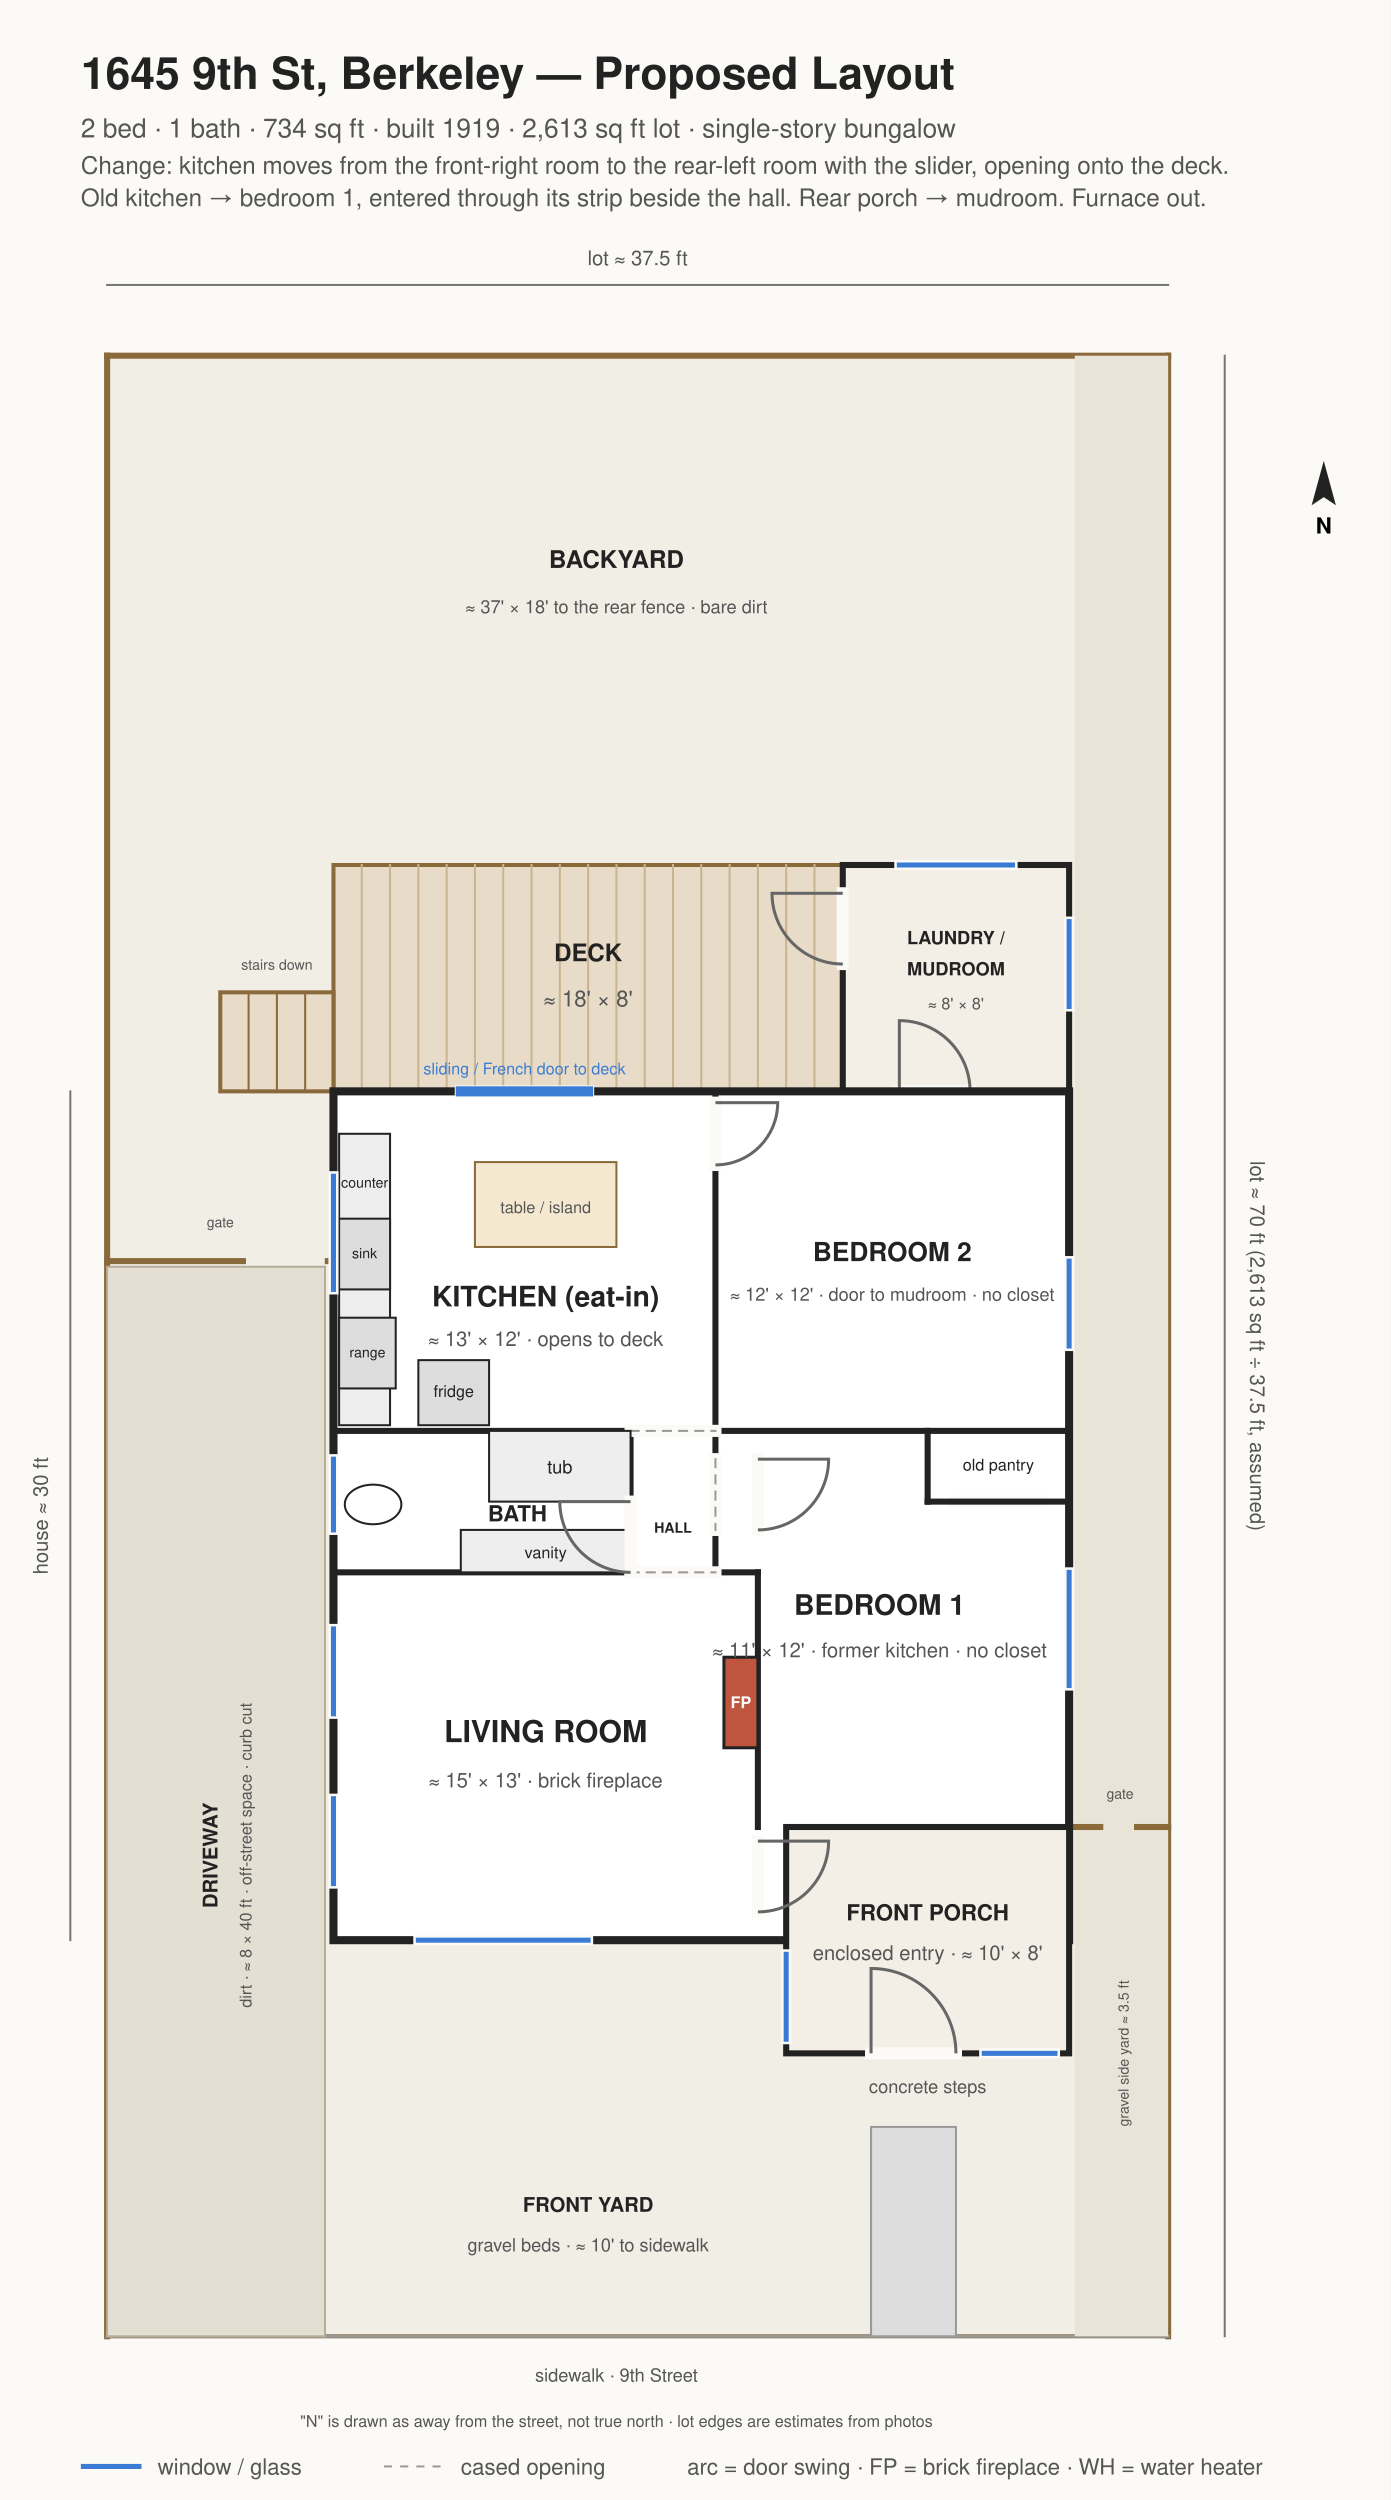
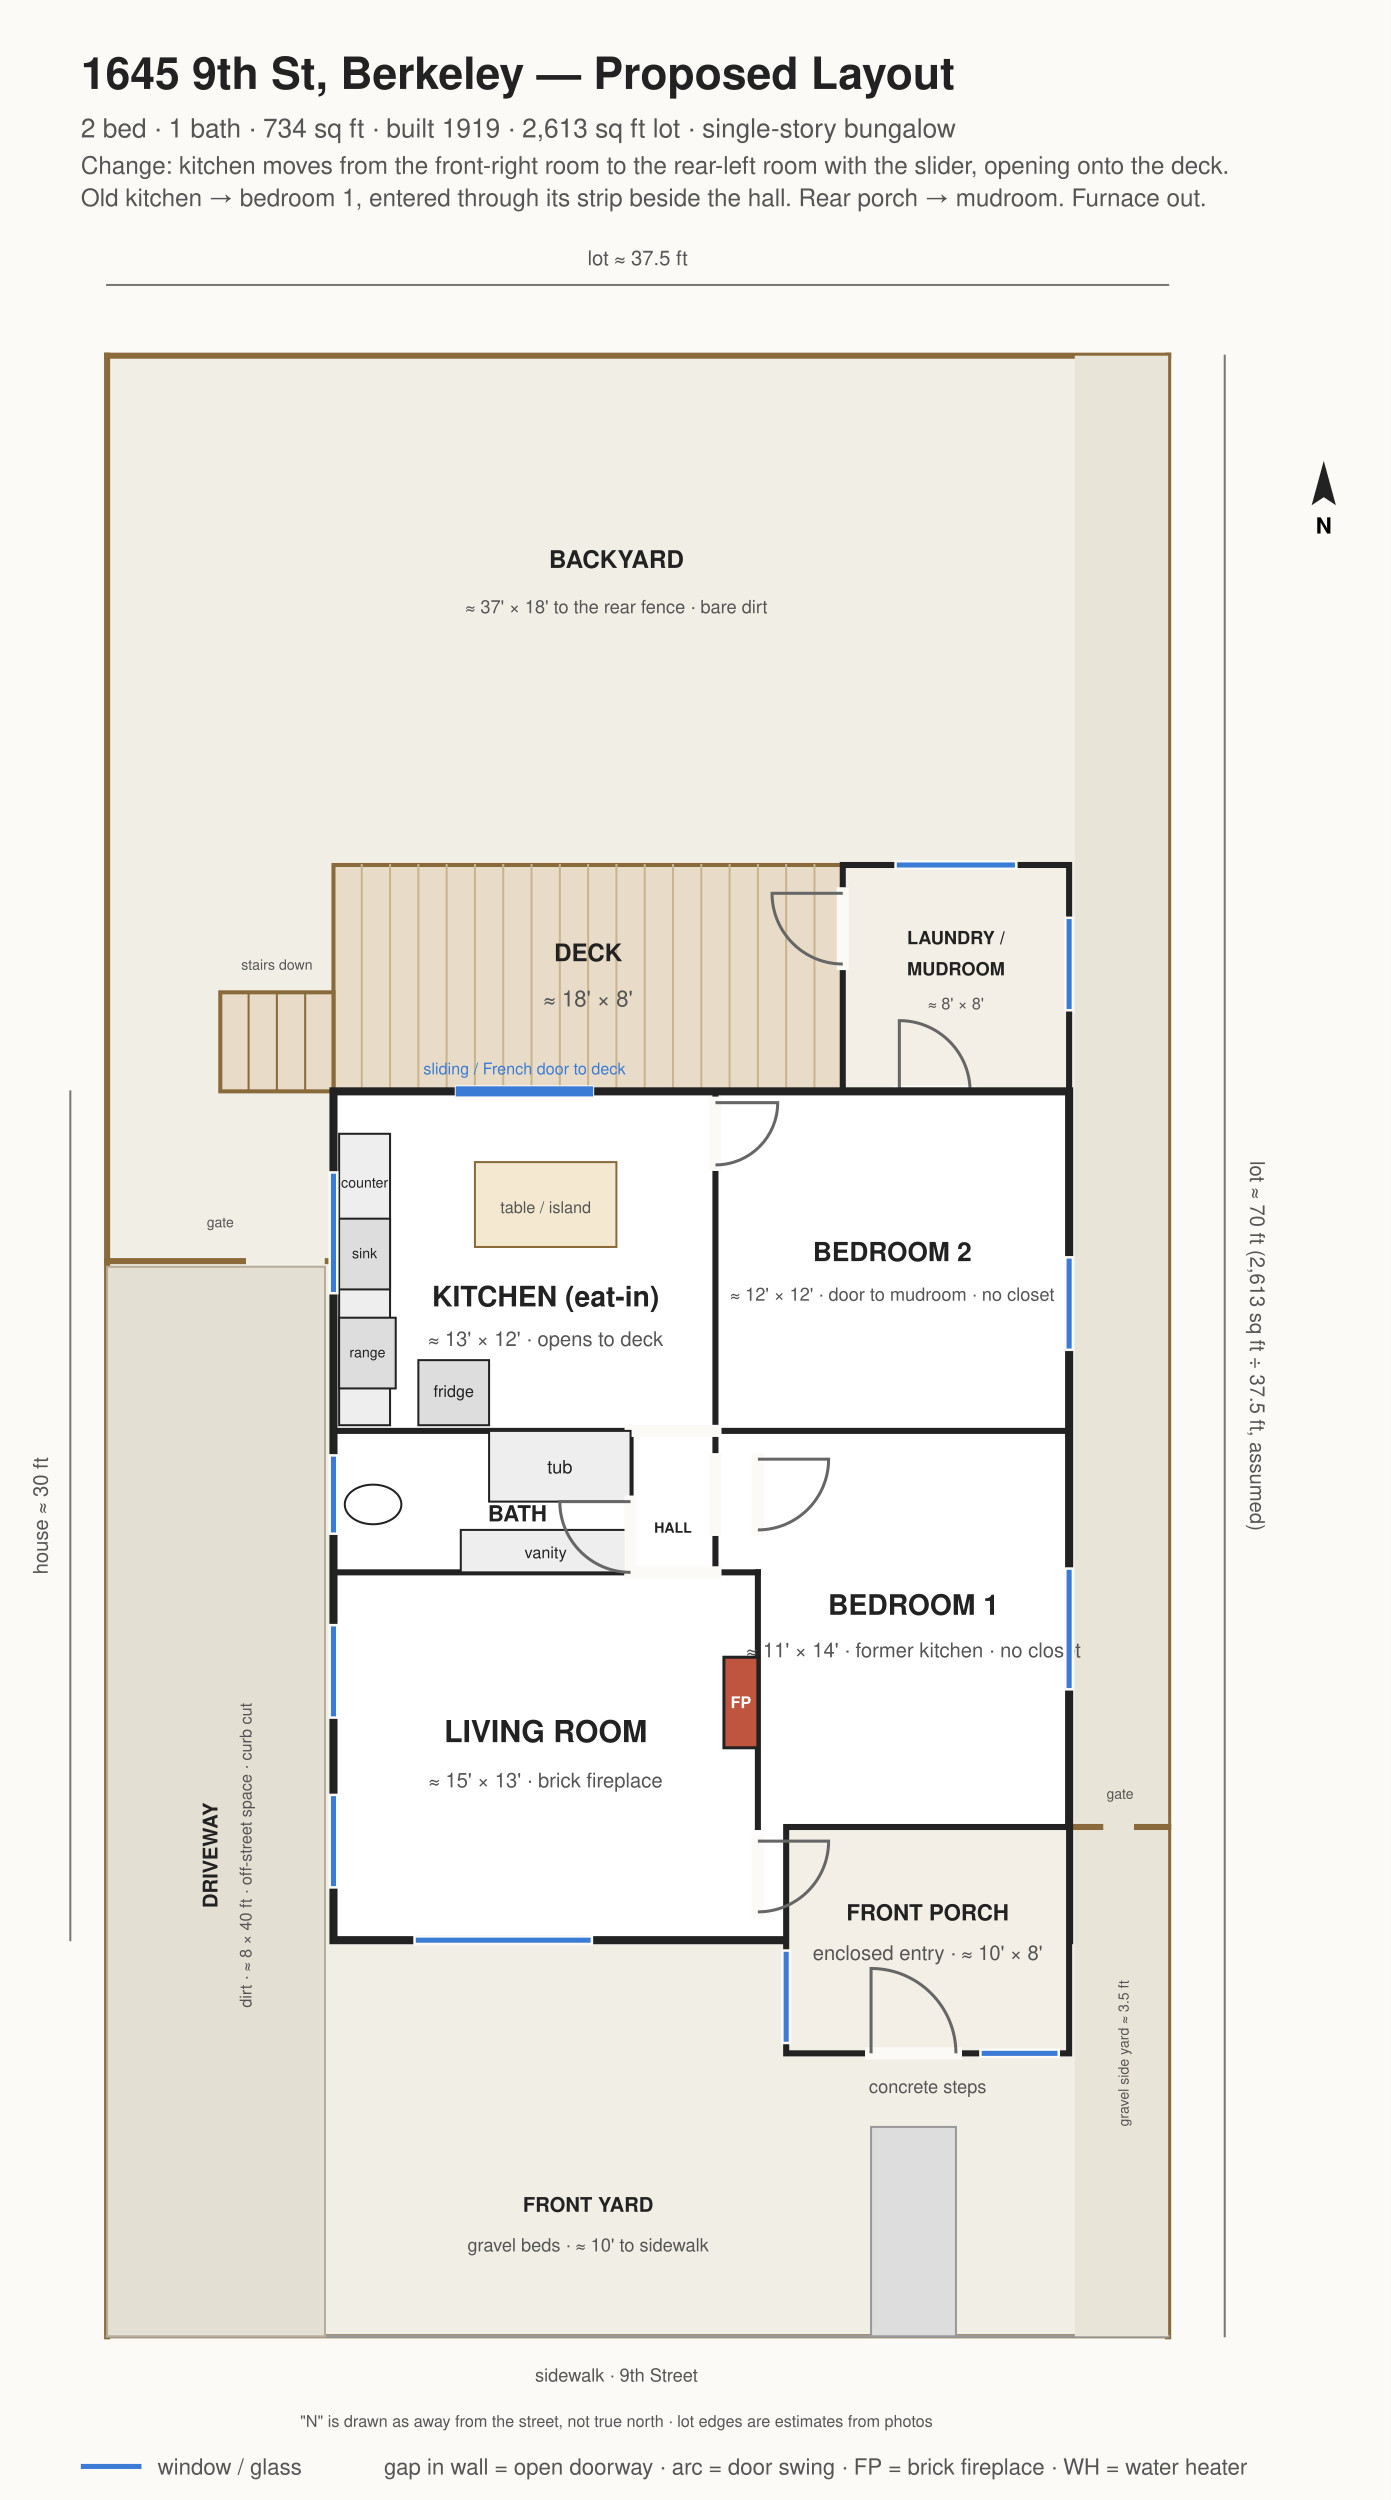
<svg xmlns="http://www.w3.org/2000/svg" width="688" height="1237" viewBox="0 0 688 1237" font-family="Helvetica, Arial, sans-serif">
  <rect width="688" height="1237" fill="#fbfaf7" />
  <text x="40" y="44" font-size="22" font-weight="bold" fill="#222">1645 9th St, Berkeley — Proposed Layout</text>
  <text x="40" y="68" font-size="13" fill="#555">2 bed · 1 bath · 734 sq ft · built 1919 · 2,613 sq ft lot · single-story bungalow</text>
  <text x="40" y="86" font-size="12" fill="#555">Change: kitchen moves from the front-right room to the rear-left room with the slider, opening onto the deck.</text>
  <text x="40" y="102" font-size="12" fill="#555">Old kitchen → bedroom 1, entered through its strip beside the hall. Rear porch → mudroom. Furnace out.</text>
  <rect x="53" y="176" width="525.0" height="980" fill="#f1eee6" stroke="#8a6a3a" stroke-width="2" />
  <line x1="53" y1="176" x2="578.0" y2="176" stroke="#8a6a3a" stroke-width="3" stroke-linecap="square" />
  <line x1="53" y1="176" x2="53" y2="1156" stroke="#8a6a3a" stroke-width="3" stroke-linecap="square" />
  <line x1="578.0" y1="176" x2="578.0" y2="1156" stroke="#8a6a3a" stroke-width="3" stroke-linecap="square" />
  <line x1="53" y1="1156" x2="578.0" y2="1156" stroke="#999" stroke-width="1.5" stroke-linecap="square" />
  <rect x="531.8" y="176" width="46.2" height="980" fill="#e9e4d8" stroke="none" stroke-width="0" />
  <line x1="529" y1="904" x2="544.4" y2="904" stroke="#8a6a3a" stroke-width="3" stroke-linecap="square" />
  <line x1="562.6" y1="904" x2="578.0" y2="904" stroke="#8a6a3a" stroke-width="3" stroke-linecap="square" />
  <text x="554.2" y="890" font-size="7" text-anchor="middle" fill="#555" font-weight="normal">gate</text>
  <text transform="translate(558.4,1016) rotate(-90)" font-size="7" text-anchor="middle" fill="#555">gravel side yard ≈ 3.5 ft</text>
  <line x1="53" y1="624" x2="120.2" y2="624" stroke="#8a6a3a" stroke-width="3" stroke-linecap="square" />
  <line x1="162.2" y1="624" x2="165" y2="624" stroke="#8a6a3a" stroke-width="3" stroke-linecap="square" />
  <text x="109" y="607.2" font-size="7" text-anchor="middle" fill="#555" font-weight="normal">gate</text>
  <text x="305" y="281.0" font-size="12" text-anchor="middle" fill="#222" font-weight="bold">BACKYARD</text>
  <text x="305" y="303.4" font-size="9" text-anchor="middle" fill="#555" font-weight="normal">≈ 37' × 18' to the rear fence · bare dirt</text>
  <rect x="53" y="626.8" width="107.8" height="529.2" fill="#e4dfd3" stroke="#b8ad98" stroke-width="1" />
  <text transform="translate(107.6,918) rotate(-90)" font-size="10" font-weight="bold" text-anchor="middle" fill="#222">DRIVEWAY</text>
  <text transform="translate(124.4,918) rotate(-90)" font-size="8" text-anchor="middle" fill="#555">dirt · ≈ 8 × 40 ft · off-street space · curb cut</text>
  <text x="291" y="1094.4" font-size="10" text-anchor="middle" fill="#222" font-weight="bold">FRONT YARD</text>
  <text x="291" y="1114" font-size="9" text-anchor="middle" fill="#555" font-weight="normal">gravel beds · ≈ 10' to sidewalk</text>
  <rect x="431" y="1052.4" width="42" height="103.6" fill="#ddd" stroke="#999" stroke-width="1" />
  <text x="305" y="1178.4" font-size="9" text-anchor="middle" fill="#555" font-weight="normal">sidewalk · 9th Street</text>
  <rect x="165" y="428" width="252" height="112" fill="#e8dcc8" stroke="#8a6a3a" stroke-width="2" />
  <line x1="179" y1="428" x2="179" y2="540" stroke="#c9b48f" stroke-width="1" stroke-linecap="square" />
  <line x1="193" y1="428" x2="193" y2="540" stroke="#c9b48f" stroke-width="1" stroke-linecap="square" />
  <line x1="207" y1="428" x2="207" y2="540" stroke="#c9b48f" stroke-width="1" stroke-linecap="square" />
  <line x1="221" y1="428" x2="221" y2="540" stroke="#c9b48f" stroke-width="1" stroke-linecap="square" />
  <line x1="235" y1="428" x2="235" y2="540" stroke="#c9b48f" stroke-width="1" stroke-linecap="square" />
  <line x1="249" y1="428" x2="249" y2="540" stroke="#c9b48f" stroke-width="1" stroke-linecap="square" />
  <line x1="263" y1="428" x2="263" y2="540" stroke="#c9b48f" stroke-width="1" stroke-linecap="square" />
  <line x1="277" y1="428" x2="277" y2="540" stroke="#c9b48f" stroke-width="1" stroke-linecap="square" />
  <line x1="291" y1="428" x2="291" y2="540" stroke="#c9b48f" stroke-width="1" stroke-linecap="square" />
  <line x1="305" y1="428" x2="305" y2="540" stroke="#c9b48f" stroke-width="1" stroke-linecap="square" />
  <line x1="319" y1="428" x2="319" y2="540" stroke="#c9b48f" stroke-width="1" stroke-linecap="square" />
  <line x1="333" y1="428" x2="333" y2="540" stroke="#c9b48f" stroke-width="1" stroke-linecap="square" />
  <line x1="347" y1="428" x2="347" y2="540" stroke="#c9b48f" stroke-width="1" stroke-linecap="square" />
  <line x1="361" y1="428" x2="361" y2="540" stroke="#c9b48f" stroke-width="1" stroke-linecap="square" />
  <line x1="375" y1="428" x2="375" y2="540" stroke="#c9b48f" stroke-width="1" stroke-linecap="square" />
  <line x1="389" y1="428" x2="389" y2="540" stroke="#c9b48f" stroke-width="1" stroke-linecap="square" />
  <line x1="403" y1="428" x2="403" y2="540" stroke="#c9b48f" stroke-width="1" stroke-linecap="square" />
  <text x="291" y="475.6" font-size="12" text-anchor="middle" fill="#222" font-weight="bold">DECK</text>
  <text x="291" y="498" font-size="11" text-anchor="middle" fill="#555" font-weight="normal">≈ 18' × 8'</text>
  <rect x="109" y="491.0" width="56" height="49.0" fill="#e8dcc8" stroke="#8a6a3a" stroke-width="2" />
  <line x1="151" y1="491.0" x2="151" y2="540" stroke="#8a6a3a" stroke-width="1" stroke-linecap="square" />
  <line x1="137" y1="491.0" x2="137" y2="540" stroke="#8a6a3a" stroke-width="1" stroke-linecap="square" />
  <line x1="123" y1="491.0" x2="123" y2="540" stroke="#8a6a3a" stroke-width="1" stroke-linecap="square" />
  <text x="137" y="479.8" font-size="7" text-anchor="middle" fill="#555" font-weight="normal">stairs down</text>
  <rect x="417" y="428" width="112" height="112" fill="#f3efe6" stroke="#222" stroke-width="3" />
  <text x="473" y="467.2" font-size="9" text-anchor="middle" fill="#222" font-weight="bold">LAUNDRY /</text>
  <text x="473" y="482.6" font-size="9" text-anchor="middle" fill="#222" font-weight="bold">MUDROOM</text>
  <text x="473" y="499.4" font-size="8" text-anchor="middle" fill="#555" font-weight="normal">≈ 8' × 8'</text>
  <line x1="445" y1="428" x2="501" y2="428" stroke="#fbfaf7" stroke-width="5" stroke-linecap="square" />
  <line x1="445" y1="428" x2="501" y2="428" stroke="#3a7bd5" stroke-width="2.5" stroke-linecap="square" />
  <line x1="529" y1="456" x2="529" y2="498" stroke="#fbfaf7" stroke-width="5" stroke-linecap="square" />
  <line x1="529" y1="456" x2="529" y2="498" stroke="#3a7bd5" stroke-width="2.5" stroke-linecap="square" />
  <line x1="417" y1="442" x2="417" y2="477.0" stroke="#fbfaf7" stroke-width="6" stroke-linecap="square" />
  <path d="M417,442 L382.0,442 A35.0,35.0 0 0 0 417,477.0" fill="none" stroke="#666" stroke-width="1.5" />
  <line x1="445" y1="540" x2="480.0" y2="540" stroke="#fbfaf7" stroke-width="6" stroke-linecap="square" />
  <path d="M445,540 L445,505.0 A35.0,35.0 0 0 1 480.0,540" fill="none" stroke="#666" stroke-width="1.5" />
  <rect x="165" y="540" width="364" height="420" fill="#fff" stroke="#222" stroke-width="4" />
  <rect x="389" y="904" width="140" height="112" fill="#f3efe6" stroke="#222" stroke-width="3" />
  <text x="459" y="950.2" font-size="11" text-anchor="middle" fill="#222" font-weight="bold">FRONT PORCH</text>
  <text x="459" y="969.8" font-size="10" text-anchor="middle" fill="#555" font-weight="normal">enclosed entry · ≈ 10' × 8'</text>
  <line x1="431" y1="1016" x2="473" y2="1016" stroke="#fbfaf7" stroke-width="6" stroke-linecap="square" />
  <path d="M431,1016 L431,974 A42,42 0 0 1 473,1016" fill="none" stroke="#666" stroke-width="1.5" />
  <line x1="389" y1="967.0" x2="389" y2="1009.0" stroke="#fbfaf7" stroke-width="5" stroke-linecap="square" />
  <line x1="389" y1="967.0" x2="389" y2="1009.0" stroke="#3a7bd5" stroke-width="2.5" stroke-linecap="square" />
  <line x1="487" y1="1016" x2="522.0" y2="1016" stroke="#fbfaf7" stroke-width="5" stroke-linecap="square" />
  <line x1="487" y1="1016" x2="522.0" y2="1016" stroke="#3a7bd5" stroke-width="2.5" stroke-linecap="square" />
  <text x="459" y="1035.6" font-size="9" text-anchor="middle" fill="#555" font-weight="normal">concrete steps</text>
  <line x1="354.0" y1="540" x2="354.0" y2="708" stroke="#222" stroke-width="3" stroke-linecap="square" />
  <line x1="354.0" y1="708" x2="529" y2="708" stroke="#222" stroke-width="3" stroke-linecap="square" />
  <line x1="165" y1="708" x2="312.0" y2="708" stroke="#222" stroke-width="3" stroke-linecap="square" />
  <line x1="312.0" y1="708" x2="312.0" y2="778" stroke="#222" stroke-width="3" stroke-linecap="square" />
  <line x1="354.0" y1="708" x2="354.0" y2="778" stroke="#222" stroke-width="3" stroke-linecap="square" />
  <line x1="165" y1="778" x2="312.0" y2="778" stroke="#222" stroke-width="3" stroke-linecap="square" />
  <line x1="354.0" y1="778" x2="375" y2="778" stroke="#222" stroke-width="3" stroke-linecap="square" />
  <line x1="312.0" y1="778" x2="354.0" y2="778" stroke="#fbfaf7" stroke-width="6" stroke-linecap="square" />
-   <line x1="312.0" y1="778" x2="354.0" y2="778" stroke="#999" stroke-width="1" stroke-linecap="square" stroke-dasharray="4,4" />
  <line x1="312.0" y1="708" x2="354.0" y2="708" stroke="#fbfaf7" stroke-width="6" stroke-linecap="square" />
-   <line x1="312.0" y1="708" x2="354.0" y2="708" stroke="#999" stroke-width="1" stroke-linecap="square" stroke-dasharray="4,4" />
  <line x1="375" y1="778" x2="375" y2="904" stroke="#222" stroke-width="3" stroke-linecap="square" />
  <line x1="354.0" y1="545.6" x2="354.0" y2="576.4" stroke="#fbfaf7" stroke-width="6" stroke-linecap="square" />
  <path d="M354.0,545.6 L384.8,545.6 A30.8,30.8 0 0 1 354.0,576.4" fill="none" stroke="#666" stroke-width="1.5" />
  <rect x="358.2" y="820" width="16.8" height="44.8" fill="#c0553f" stroke="#222" stroke-width="1.5" />
  <text x="366.6" y="845.2" font-size="8" text-anchor="middle" fill="#fff" font-weight="bold">FP</text>
  <rect x="242.0" y="708" width="70.0" height="35.0" fill="#eee" stroke="#222" stroke-width="1" />
  <text x="277" y="729.0" font-size="9" text-anchor="middle" fill="#222" font-weight="normal">tub</text>
  <rect x="228.0" y="757.0" width="84.0" height="21.0" fill="#eee" stroke="#222" stroke-width="1" />
  <text x="270.0" y="771.0" font-size="8" text-anchor="middle" fill="#222" font-weight="normal">vanity</text>
  <ellipse cx="184.6" cy="744.4" rx="14" ry="9.8" fill="#fff" stroke="#222" stroke-width="1" />
  <text x="256.0" y="752.8" font-size="11" text-anchor="middle" fill="#222" font-weight="bold">BATH</text>
  <line x1="312.0" y1="743.0" x2="312.0" y2="778.0" stroke="#fbfaf7" stroke-width="6" stroke-linecap="square" />
  <path d="M312.0,743.0 L277.0,743.0 A35.0,35.0 0 0 0 312.0,778.0" fill="none" stroke="#666" stroke-width="1.5" />
  <text x="333" y="758.4" font-size="7" text-anchor="middle" fill="#222" font-weight="bold">HALL</text>
  <line x1="354.0" y1="722" x2="354.0" y2="757.0" stroke="#fbfaf7" stroke-width="6" stroke-linecap="square" />
-   <line x1="354.0" y1="722" x2="354.0" y2="757.0" stroke="#999" stroke-width="1" stroke-linecap="square" stroke-dasharray="4,4" />
  <line x1="375" y1="722" x2="375" y2="757.0" stroke="#fbfaf7" stroke-width="6" stroke-linecap="square" />
  <path d="M375,722 L410.0,722 A35.0,35.0 0 0 1 375,757.0" fill="none" stroke="#666" stroke-width="1.5" />
  <line x1="228.0" y1="540" x2="291" y2="540" stroke="#fbfaf7" stroke-width="6" stroke-linecap="square" />
  <line x1="228.0" y1="540" x2="291" y2="540" stroke="#3a7bd5" stroke-width="5" stroke-linecap="square" />
  <text x="259.5" y="531.6" font-size="8" text-anchor="middle" fill="#3a7bd5" font-weight="normal">sliding / French door to deck</text>
  <rect x="167.8" y="561.0" width="25.2" height="144.2" fill="#eee" stroke="#222" stroke-width="1" />
  <text x="180.4" y="587.6" font-size="7" text-anchor="middle" fill="#222" font-weight="normal">counter</text>
  <rect x="167.8" y="603.0" width="25.2" height="35.0" fill="#ddd" stroke="#222" stroke-width="1" />
  <text x="180.4" y="622.6" font-size="7" text-anchor="middle" fill="#222" font-weight="normal">sink</text>
  <rect x="167.8" y="652" width="28.0" height="35.0" fill="#ddd" stroke="#222" stroke-width="1" />
  <text x="181.8" y="671.6" font-size="7" text-anchor="middle" fill="#222" font-weight="normal">range</text>
  <rect x="207" y="673.0" width="35.0" height="32.2" fill="#ddd" stroke="#222" stroke-width="1" />
  <text x="224.5" y="691.2" font-size="8" text-anchor="middle" fill="#222" font-weight="normal">fridge</text>
  <rect x="235" y="575.0" width="70" height="42.0" fill="#f4e9d0" stroke="#8a6a3a" stroke-width="1" />
  <text x="270.0" y="600.2" font-size="8" text-anchor="middle" fill="#555" font-weight="normal">table / island</text>
  <text x="270.0" y="646.4" font-size="14" text-anchor="middle" fill="#222" font-weight="bold">KITCHEN (eat-in)</text>
  <text x="270.0" y="666" font-size="10" text-anchor="middle" fill="#555" font-weight="normal">≈ 13' × 12' · opens to deck</text>
  <text x="441.5" y="624" font-size="13" text-anchor="middle" fill="#222" font-weight="bold">BEDROOM 2</text>
  <text x="441.5" y="643.6" font-size="9" text-anchor="middle" fill="#555" font-weight="normal">≈ 12' × 12' · door to mudroom · no closet</text>
-   <text x="435.2" y="799.0" font-size="14" text-anchor="middle" fill="#222" font-weight="bold">BEDROOM 1</text>
-   <text x="435.2" y="820" font-size="10" text-anchor="middle" fill="#555" font-weight="normal">≈ 11' × 12' · former kitchen · no closet</text>
-   <text x="494.0" y="727.6" font-size="8" text-anchor="middle" fill="#222" font-weight="normal">old pantry</text>
-   <line x1="473" y1="743.0" x2="515" y2="743.0" stroke="#fbfaf7" stroke-width="6" stroke-linecap="square" />
-   <line x1="473" y1="743.0" x2="515" y2="743.0" stroke="#999" stroke-width="1" stroke-linecap="square" stroke-dasharray="4,4" />
+   <text x="452.0" y="799.0" font-size="14" text-anchor="middle" fill="#222" font-weight="bold">BEDROOM 1</text>
+   <text x="452.0" y="820" font-size="10" text-anchor="middle" fill="#555" font-weight="normal">≈ 11' × 14' · former kitchen · no closet</text>
  <line x1="375" y1="911.0" x2="375" y2="946.0" stroke="#fbfaf7" stroke-width="6" stroke-linecap="square" />
  <path d="M375,911.0 L410.0,911.0 A35.0,35.0 0 0 1 375,946.0" fill="none" stroke="#666" stroke-width="1.5" />
-   <line x1="459" y1="708" x2="459" y2="743.0" stroke="#222" stroke-width="3" stroke-linecap="square" />
-   <line x1="459" y1="743.0" x2="529" y2="743.0" stroke="#222" stroke-width="3" stroke-linecap="square" />
  <line x1="165" y1="582" x2="165" y2="638" stroke="#fbfaf7" stroke-width="5" stroke-linecap="square" />
  <line x1="165" y1="582" x2="165" y2="638" stroke="#3a7bd5" stroke-width="2.5" stroke-linecap="square" />
  <line x1="165" y1="722" x2="165" y2="757.0" stroke="#fbfaf7" stroke-width="5" stroke-linecap="square" />
  <line x1="165" y1="722" x2="165" y2="757.0" stroke="#3a7bd5" stroke-width="2.5" stroke-linecap="square" />
  <line x1="165" y1="806" x2="165" y2="848" stroke="#fbfaf7" stroke-width="5" stroke-linecap="square" />
  <line x1="165" y1="806" x2="165" y2="848" stroke="#3a7bd5" stroke-width="2.5" stroke-linecap="square" />
  <line x1="165" y1="890" x2="165" y2="932" stroke="#fbfaf7" stroke-width="5" stroke-linecap="square" />
  <line x1="165" y1="890" x2="165" y2="932" stroke="#3a7bd5" stroke-width="2.5" stroke-linecap="square" />
  <line x1="207" y1="960" x2="291" y2="960" stroke="#fbfaf7" stroke-width="5" stroke-linecap="square" />
  <line x1="207" y1="960" x2="291" y2="960" stroke="#3a7bd5" stroke-width="2.5" stroke-linecap="square" />
  <line x1="529" y1="778" x2="529" y2="834" stroke="#fbfaf7" stroke-width="5" stroke-linecap="square" />
  <line x1="529" y1="778" x2="529" y2="834" stroke="#3a7bd5" stroke-width="2.5" stroke-linecap="square" />
  <line x1="529" y1="624" x2="529" y2="666" stroke="#fbfaf7" stroke-width="5" stroke-linecap="square" />
  <line x1="529" y1="624" x2="529" y2="666" stroke="#3a7bd5" stroke-width="2.5" stroke-linecap="square" />
  <text x="270.0" y="862" font-size="15" text-anchor="middle" fill="#222" font-weight="bold">LIVING ROOM</text>
  <text x="270.0" y="884.4" font-size="10" text-anchor="middle" fill="#555" font-weight="normal">≈ 15' × 13' · brick fireplace</text>
  <line x1="34.8" y1="540" x2="34.8" y2="960" stroke="#777" stroke-width="1" stroke-linecap="square" />
  <text transform="translate(23.6,750) rotate(-90)" font-size="10" text-anchor="middle" fill="#555">house ≈ 30 ft</text>
  <line x1="606.0" y1="176" x2="606.0" y2="1156" stroke="#777" stroke-width="1" stroke-linecap="square" />
  <text transform="translate(618.6,666) rotate(90)" font-size="10" text-anchor="middle" fill="#555">lot ≈ 70 ft (2,613 sq ft ÷ 37.5 ft, assumed)</text>
  <line x1="53" y1="141.0" x2="578.0" y2="141.0" stroke="#777" stroke-width="1" stroke-linecap="square" />
  <text x="315.5" y="131.2" font-size="10" text-anchor="middle" fill="#555" font-weight="normal">lot ≈ 37.5 ft</text>
  <g transform="translate(655,246)">
    <polygon points="0,-18 6,4 0,0 -6,4" fill="#222" />
    <text x="0" y="18" font-size="11" text-anchor="middle" font-weight="bold">N</text>
  </g>
  <text x="305" y="1200.8" font-size="8" text-anchor="middle" fill="#555" font-weight="normal">"N" is drawn as away from the street, not true north · lot edges are estimates from photos</text>
  <line x1="40" y1="1220.4" x2="70" y2="1220.4" stroke="#3a7bd5" stroke-width="2.5" />
  <text x="78" y="1224.4" font-size="11" fill="#555">window / glass</text>
-   <line x1="190" y1="1220.4" x2="220" y2="1220.4" stroke="#999" stroke-width="1" stroke-dasharray="4,4" />
-   <text x="228" y="1224.4" font-size="11" fill="#555">cased opening</text>
-   <text x="340" y="1224.4" font-size="11" fill="#555">arc = door swing · FP = brick fireplace · WH = water heater</text>
+   <text x="190" y="1224.4" font-size="11" fill="#555">gap in wall = open doorway · arc = door swing · FP = brick fireplace · WH = water heater</text>
</svg>
